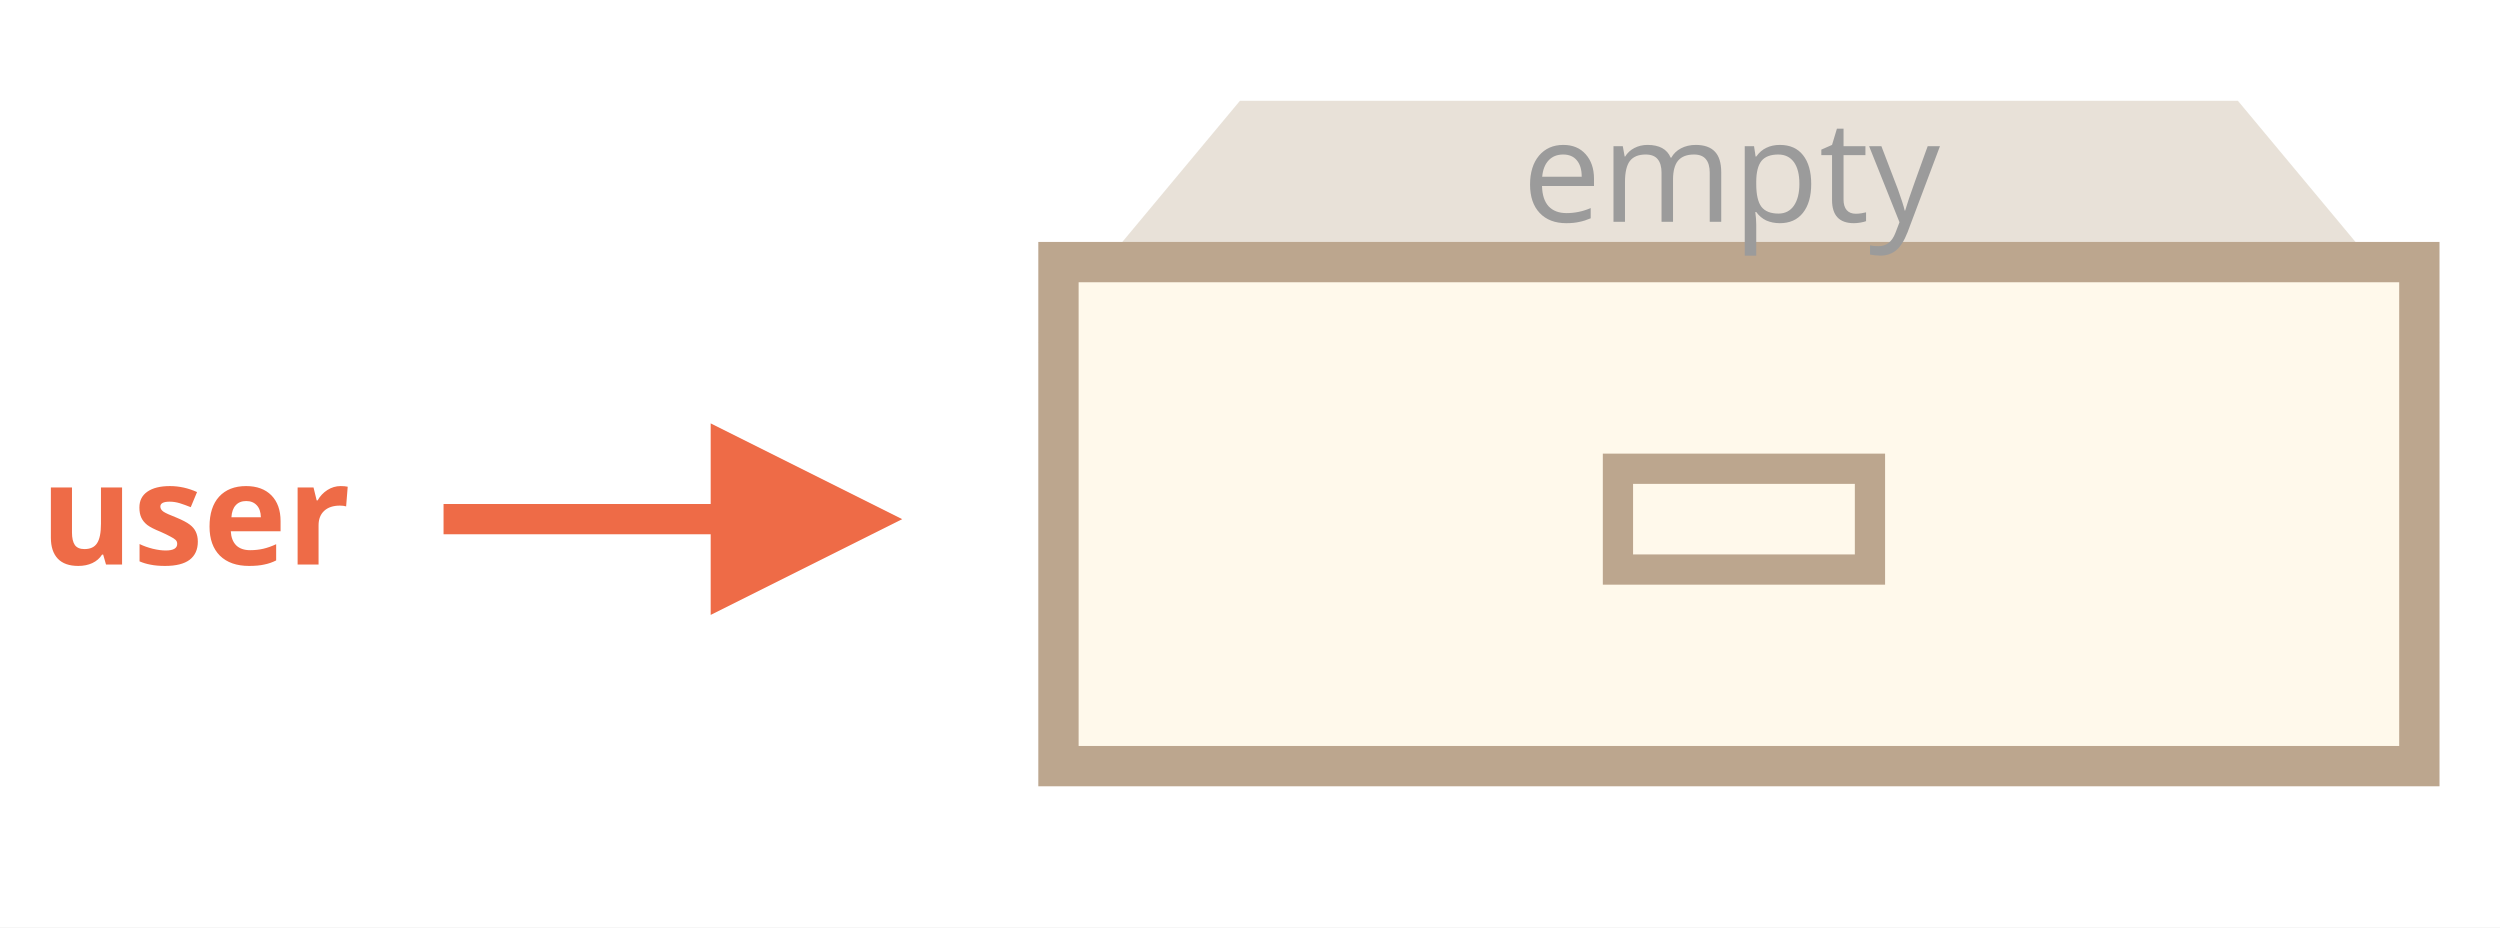
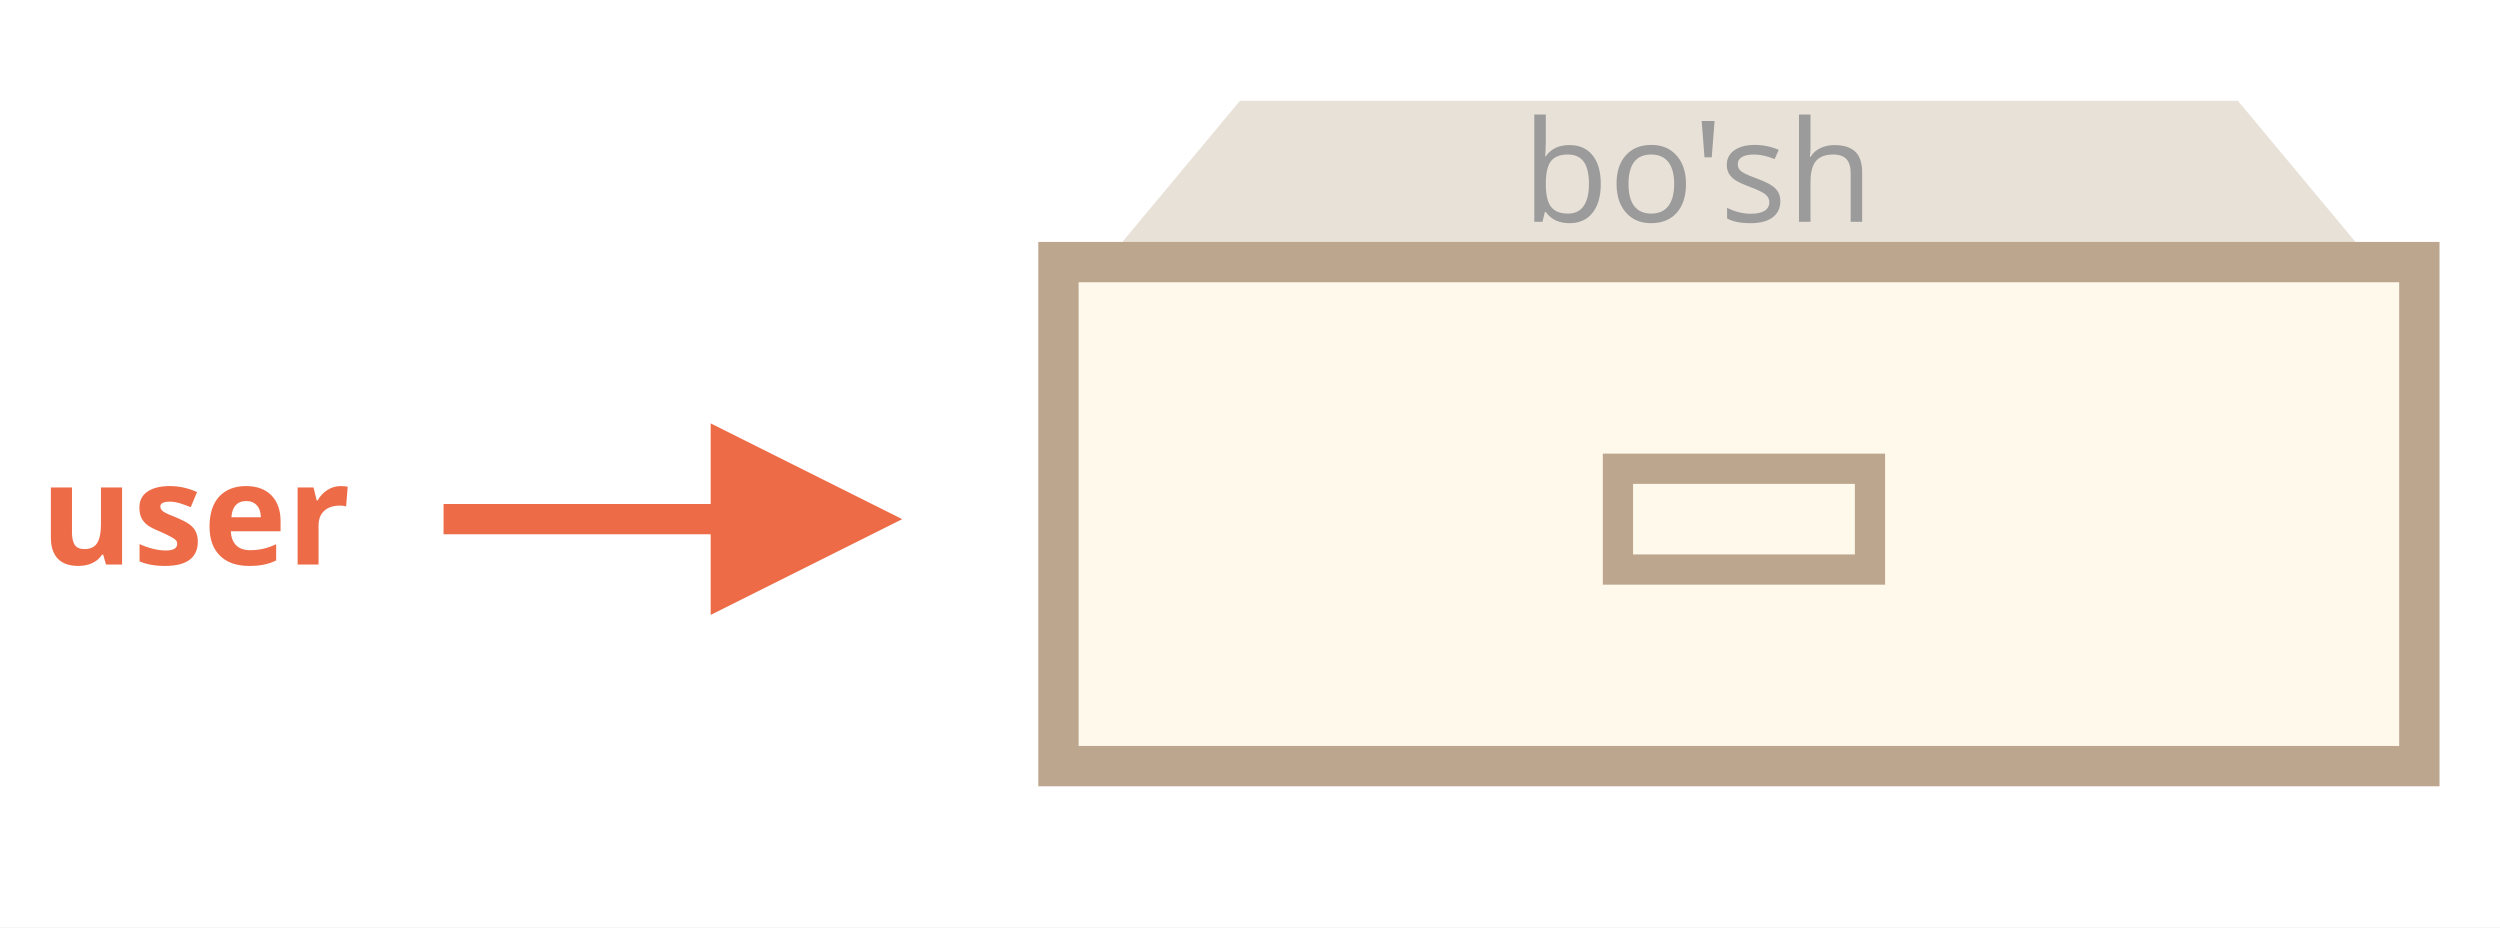
<svg xmlns="http://www.w3.org/2000/svg" width="248px" height="92px" viewBox="0 0 248 92" version="1.1">
  <g id="combined" stroke="none" stroke-width="1" fill="none" fill-rule="evenodd">
    <g id="object-user-empty.svg">
      <rect fill="#FFFFFF" x="0" y="0" width="248" height="92" />
      <path d="M123.937,12 L107.27,32 L237.73,32 L221.063,12 L123.937,12 Z" id="Rectangle-4-Copy" stroke="#D1C4B1" stroke-width="4" fill="#D1C4B1" opacity="0.5" />
      <rect id="Rectangle-4" stroke="#BCA68E" stroke-width="4" fill="#FFF9EB" x="105" y="26" width="135" height="50" />
      <rect id="Rectangle-8" stroke="#BCA68E" stroke-width="3" x="160.5" y="46.5" width="25" height="10" />
      <text id="empty" font-family="OpenSans-Regular, Open Sans" font-size="14" font-weight="normal" fill="#9B9B9B">
-         <tspan x="151" y="22">empty</tspan>
+         <tspan x="151" y="22">bo'sh</tspan>
      </text>
      <text id="user" font-family="OpenSans-Bold, Open Sans" font-size="14" font-weight="bold" fill="#EE6B47">
        <tspan x="4" y="56">user</tspan>
      </text>
      <path id="Line-8" d="M70.5,53 L44,53 L44,50 L70.5,50 L70.5,42 L89.5,51.5 L70.5,61 L70.5,53 Z" fill="#EE6B47" fill-rule="nonzero" />
    </g>
  </g>
</svg>
